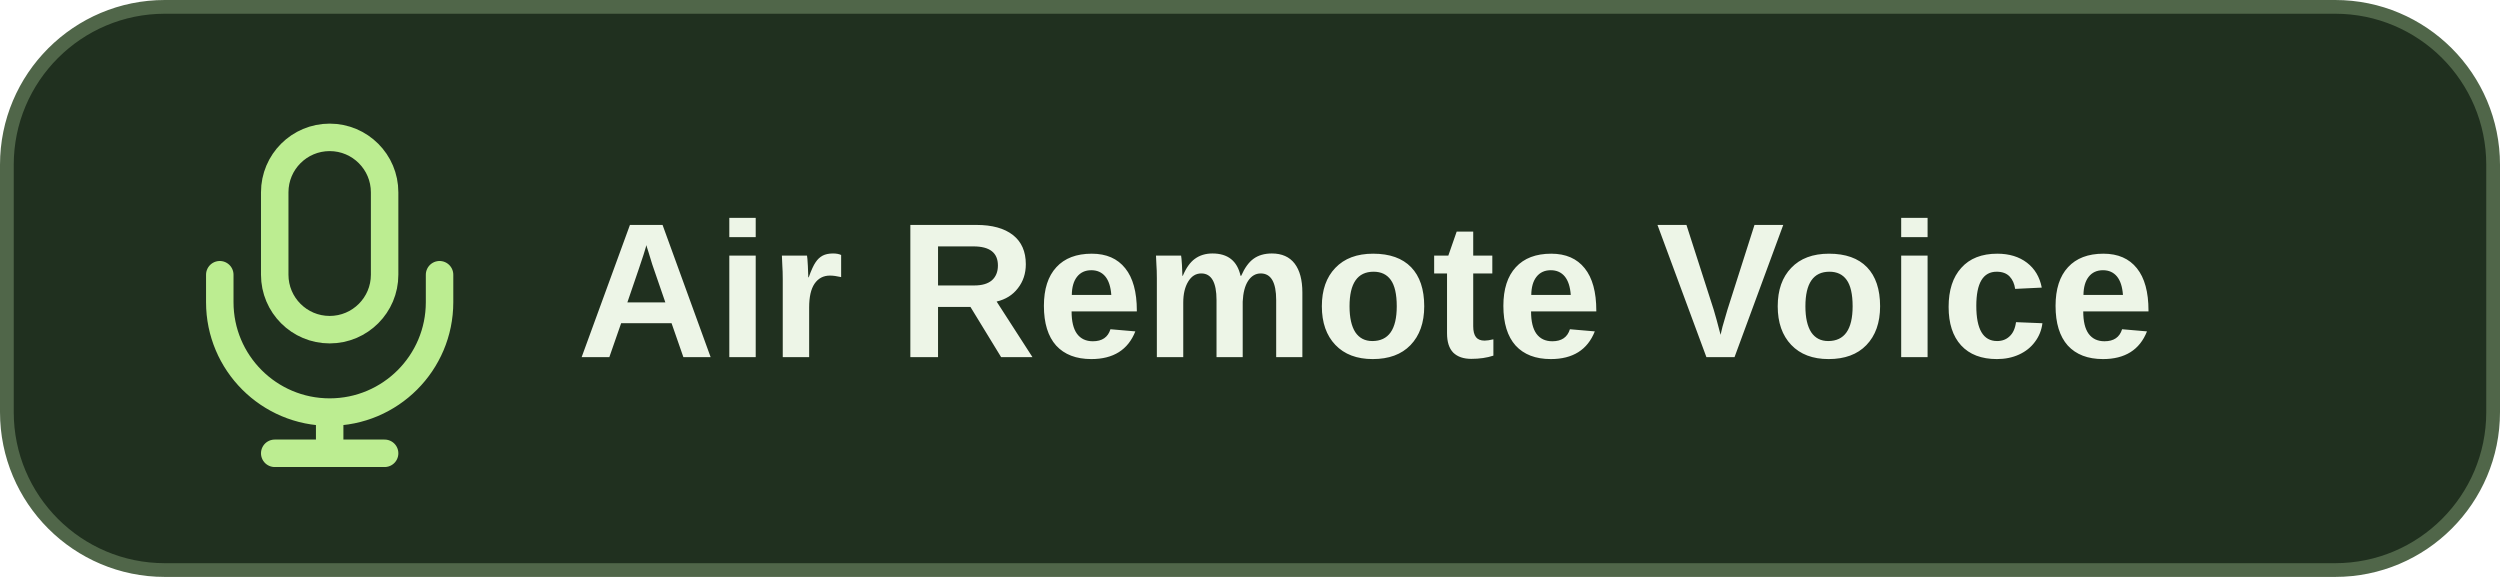
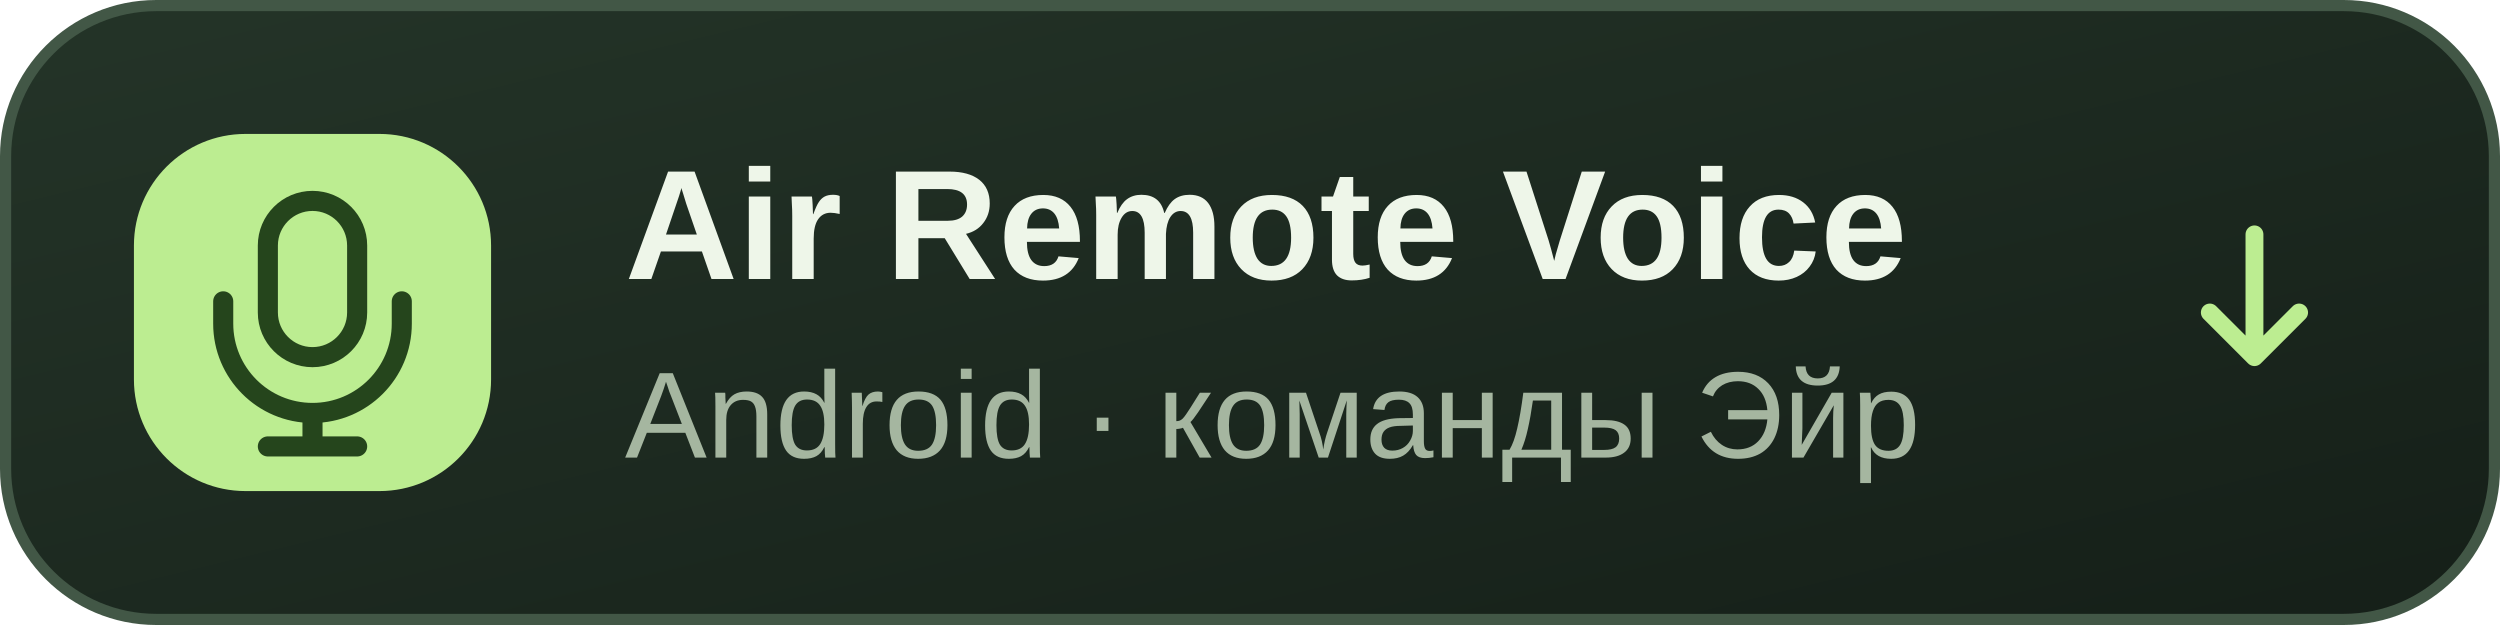
- <svg xmlns="http://www.w3.org/2000/svg" width="182" height="42" viewBox="0 0 182 42">
-   <rect x=".5" y=".5" width="181" height="41" rx="11.5" fill="#20301f" stroke="#506649" />
-   <g fill="none" stroke="#bced91" stroke-width="2" stroke-linecap="round" stroke-linejoin="round">
-     <rect x="20" y="10" width="8" height="14" rx="4" />
-     <path d="M16 20v2a8 8 0 0 0 16 0v-2M24 30v3m-4 0h8" />
+ <svg xmlns="http://www.w3.org/2000/svg" width="224" height="56" viewBox="0 0 224 56">
+   <defs>
+     <linearGradient id="surface" x2="1" y2="1">
+       <stop stop-color="#243428" />
+       <stop offset="1" stop-color="#151f18" />
+     </linearGradient>
+   </defs>
+   <rect x=".5" y=".5" width="223" height="55" rx="13.5" fill="url(#surface)" stroke="#425746" />
+   <rect x="12" y="12" width="32" height="32" rx="10" fill="#bced91" />
+   <g fill="none" stroke="#25451c" stroke-width="1.8" stroke-linecap="round" stroke-linejoin="round">
+     <rect x="24" y="18" width="8" height="14" rx="4" />
+     <path d="M20 27v2a8 8 0 0 0 16 0v-2M28 37v3m-4 0h8" />
  </g>
-   <text x="42" y="26" font-family="Arial,Helvetica,sans-serif" font-size="14" font-weight="700" fill="#edf5e7">Air Remote Voice</text>
+   <g font-family="Arial,Helvetica,sans-serif">
+     <text x="56" y="25" font-size="14" font-weight="700" fill="#eef6e9">Air Remote Voice</text>
+     <text x="56" y="41" font-size="11" fill="#a5b6a0">Android · команды Эйр</text>
+   </g>
+   <path d="M202 21v11m-4-4 4 4 4-4" fill="none" stroke="#bced91" stroke-width="1.6" stroke-linecap="round" stroke-linejoin="round" />
</svg>
